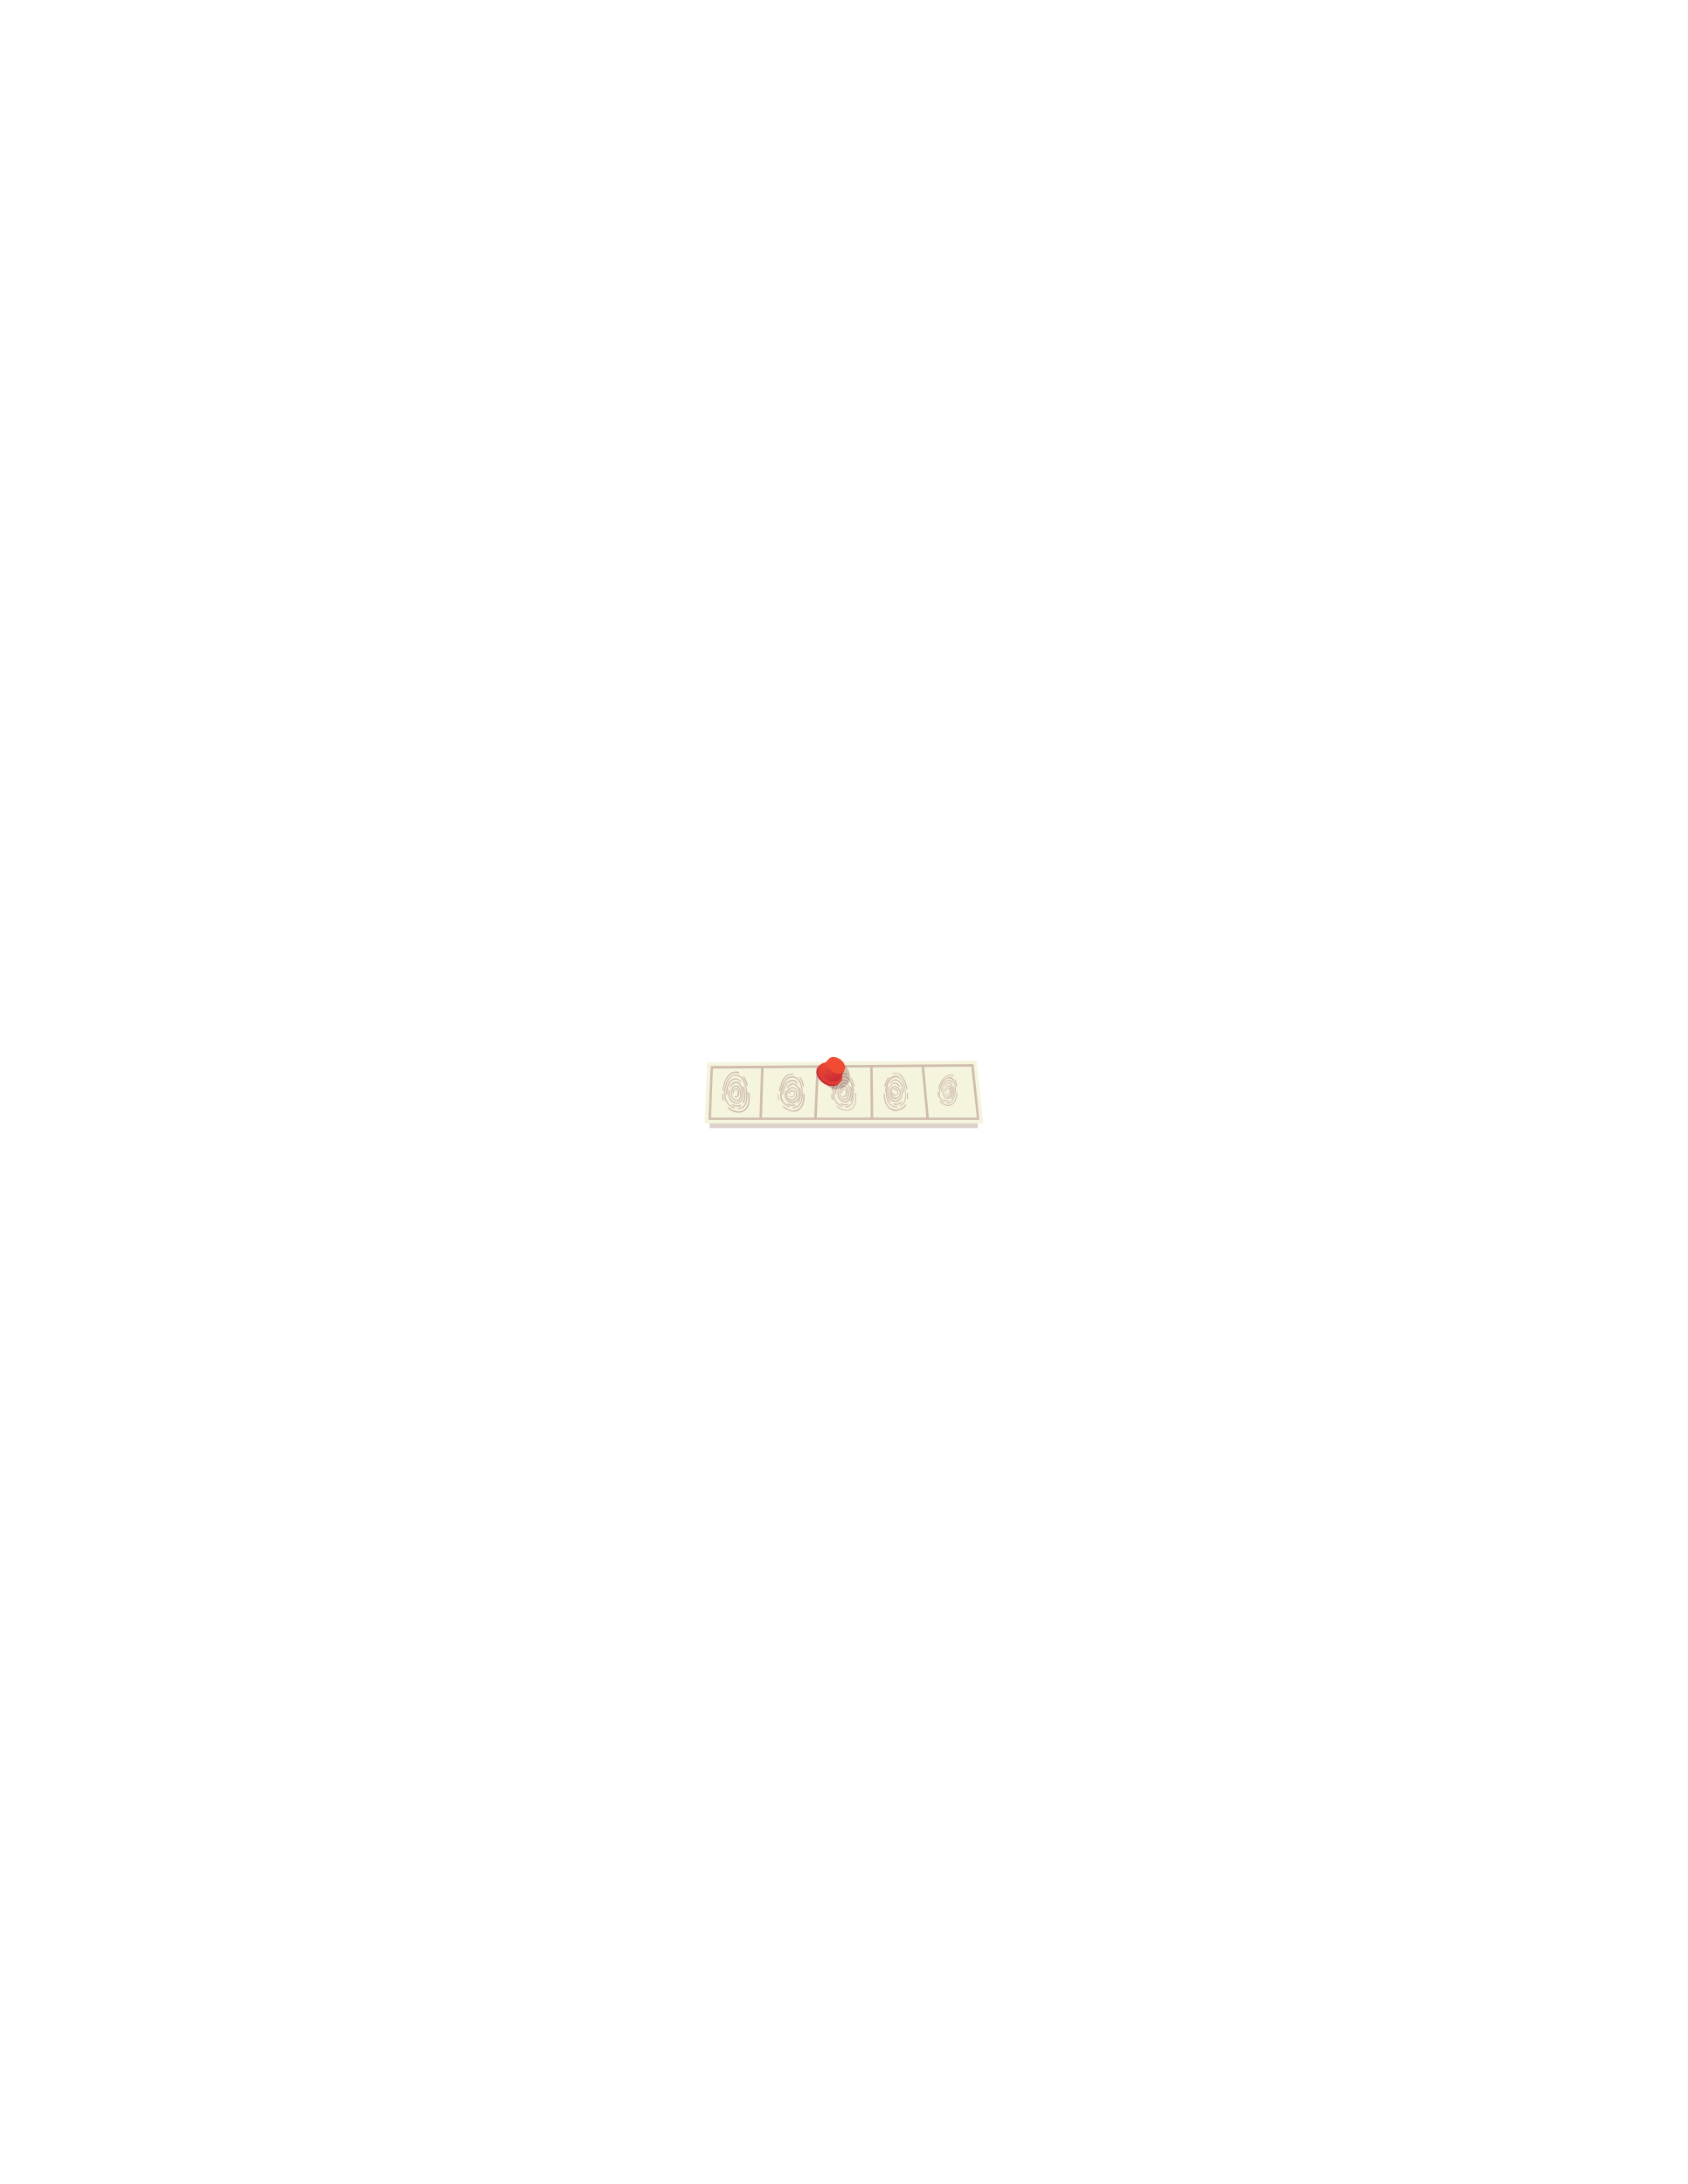
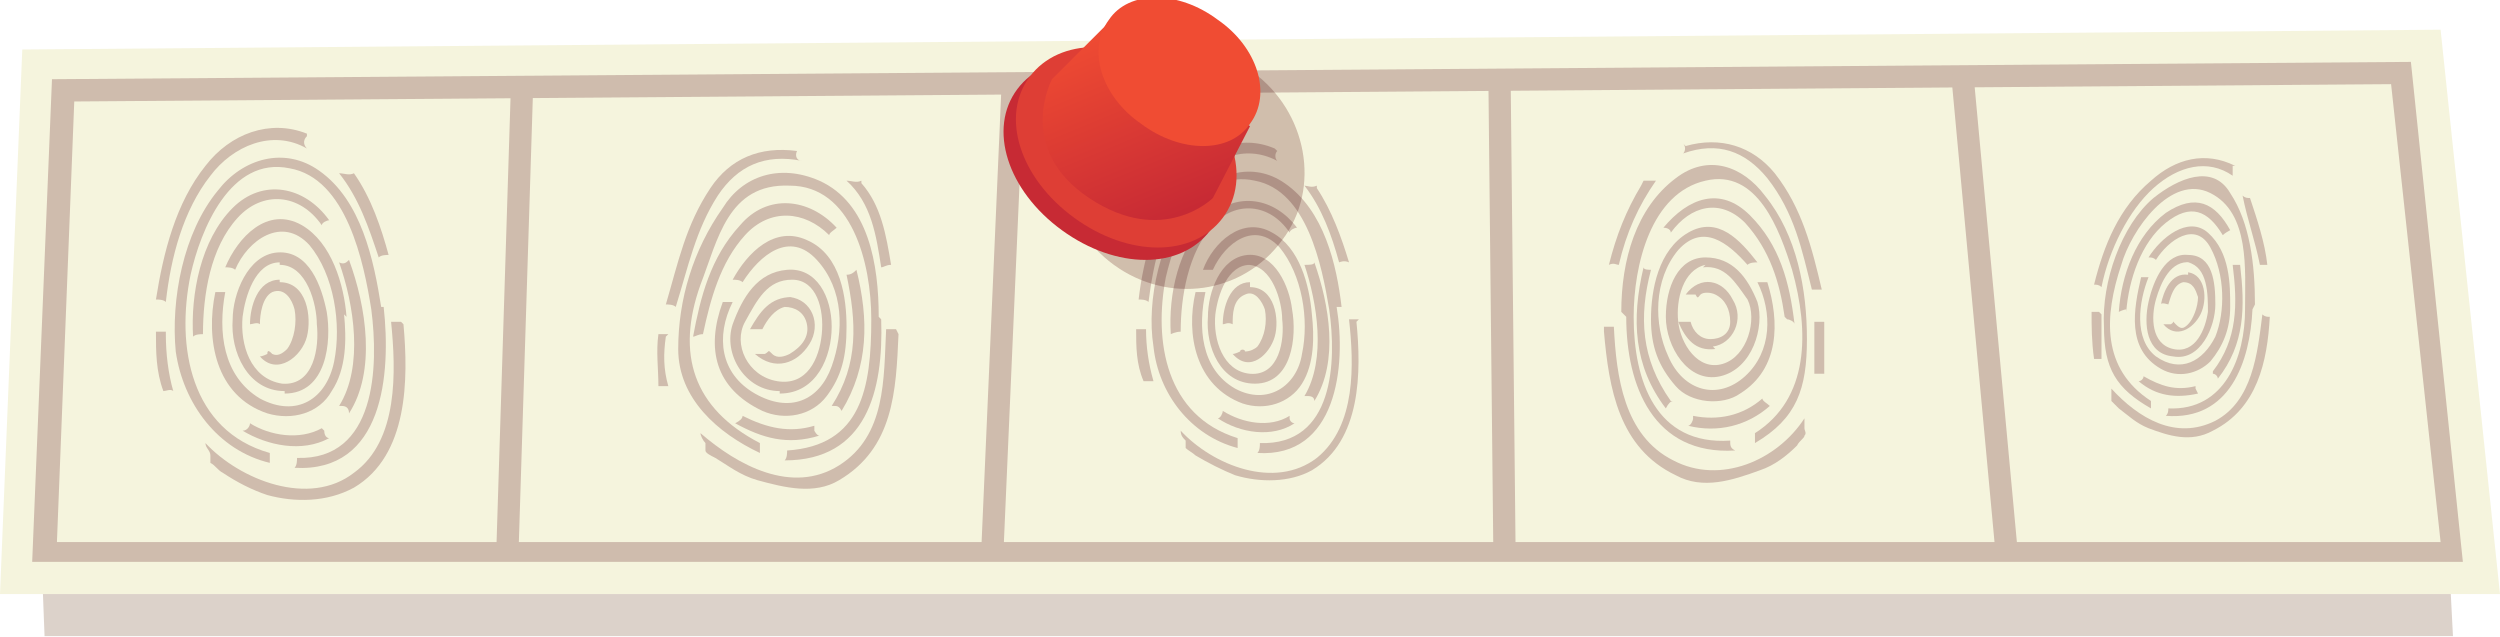
- <svg xmlns="http://www.w3.org/2000/svg" version="1.1" viewBox="0 0 612 792">
+ <svg xmlns="http://www.w3.org/2000/svg" version="1.1" viewBox="0 0 101 25.7">
  <defs>
    <style>
      .cls-1 {
        fill: #b28d8d;
      }

      .cls-1, .cls-2, .cls-3, .cls-4, .cls-5, .cls-6, .cls-7, .cls-8 {
        stroke-width: 0px;
      }

      .cls-1, .cls-7 {
        mix-blend-mode: multiply;
        opacity: .5;
      }

      .cls-2 {
        fill: #de3e35;
      }

      .cls-3 {
        fill: #f04c33;
      }

      .cls-4 {
        fill: #f5f4dd;
      }

      .cls-5 {
        fill: #c72a34;
      }

      .cls-6 {
        fill: url(#_ÂÁ_Ï_ÌÌ_È_ËÂÌÚ_382);
      }

      .cls-7 {
        fill: #baa596;
      }

      .cls-8 {
        fill: #cfbcad;
      }

      .cls-9 {
        isolation: isolate;
      }
    </style>
-     <linearGradient id="_ÂÁ_Ï_ÌÌ_È_ËÂÌÚ_382" data-name="¡ÂÁ˚ÏˇÌÌ˚È „‡‰ËÂÌÚ 382" x1="175.1" y1="594.6" x2="175.1" y2="586.2" gradientTransform="translate(-87.3 -89.2) rotate(-22.6)" gradientUnits="userSpaceOnUse">
+     <linearGradient id="_ÂÁ_Ï_ÌÌ_È_ËÂÌÚ_382" data-name="¡ÂÁ˚ÏˇÌÌ˚È „‡‰ËÂÌÚ 382" x1="-80.4" y1="211.2" x2="-80.4" y2="202.9" gradientTransform="translate(40.6 -217.2) rotate(-22.6)" gradientUnits="userSpaceOnUse">
      <stop offset="0" stop-color="#c72a34" />
      <stop offset="1" stop-color="#f04c33" />
    </linearGradient>
  </defs>
  <g class="cls-9">
    <g id="Layer_1" data-name="Layer 1">
      <g>
        <g>
-           <polygon class="cls-7" points="256.4 385.8 257.3 409.1 354.6 409.1 353.5 385.8 256.4 385.8" />
-           <polygon class="cls-4" points="256.4 385.3 255.5 407.4 356.5 407.4 354.1 384.6 256.4 385.3" />
-           <path class="cls-8" d="M355.1,406.1h-98.2l.8-19.5,95.3-.7,2.1,20.2ZM257.8,405.3h96.4l-2-18.5-93.7.7-.7,17.8Z" />
+           <polygon class="cls-7" points=".9 2.4 1.8 25.7 99.1 25.7 97.9 2.4 .9 2.4" />
+           <polygon class="cls-4" points=".9 2 0 24 101 24 98.6 1.2 .9 2" />
+           <path class="cls-8" d="M99.5,22.7H1.3L2.1,3.2l95.3-.7,2.1,20.2ZM2.2,21.9h96.4l-2-18.5L3,4.1l-.7,17.8Z" />
          <g>
            <g>
-               <path class="cls-8" d="M262.2,396.8c-.1,0-.3,0-.4,0,0,.8,0,1.6.3,2.4.1,0,.3-.1.4,0-.2-.7-.3-1.5-.3-2.3Z" />
-               <path class="cls-8" d="M268,388.8c-1.5-.6-3.1,0-4.1,1.3-1.2,1.5-1.7,3.5-2,5.4.1,0,.3,0,.4.1.2-1.8.7-3.7,1.8-5.1.9-1.2,2.5-1.9,3.9-1.1-.1-.1-.2-.3,0-.5Z" />
-               <path class="cls-8" d="M269.8,390.4c-.2.1-.4,0-.6,0,.8,1,1.2,2.2,1.6,3.4.1-.1.3-.1.4-.1-.3-1.1-.7-2.3-1.4-3.3Z" />
-               <path class="cls-8" d="M271.7,396.3c-.1,0-.3,0-.4,0,.2,2,.3,4.8-1.5,6.1-1.8,1.4-4.6.3-6-1.2,0,.2.2.3.2.5,0,0,0,.2,0,.3.2.1.3.3.5.4.6.4,1.2.7,1.8.9,1.1.3,2.4.3,3.5-.3,2.2-1.3,2.2-4.4,2-6.6Z" />
+               <path class="cls-8" d="M6.7,13.4c-.1,0-.3,0-.4,0,0,.8,0,1.6.3,2.4.1,0,.3-.1.4,0-.2-.7-.3-1.5-.3-2.3Z" />
+               <path class="cls-8" d="M12.4,5.4c-1.5-.6-3.1,0-4.1,1.3-1.2,1.5-1.7,3.5-2,5.4.1,0,.3,0,.4.1.2-1.8.7-3.7,1.8-5.1.9-1.2,2.5-1.9,3.9-1.1-.1-.1-.2-.3,0-.5Z" />
+               <path class="cls-8" d="M14.3,7c-.2.1-.4,0-.6,0,.8,1,1.2,2.2,1.6,3.4.1-.1.3-.1.4-.1-.3-1.1-.7-2.3-1.4-3.3Z" />
+               <path class="cls-8" d="M16.2,13c-.1,0-.3,0-.4,0,.2,2,.3,4.8-1.5,6.1-1.8,1.4-4.6.3-6-1.2,0,.2.2.3.2.5,0,0,0,.2,0,.3.2.1.3.3.5.4.6.4,1.2.7,1.8.9,1.1.3,2.4.3,3.5-.3,2.2-1.3,2.2-4.4,2-6.6Z" />
            </g>
-             <path class="cls-8" d="M270.9,395.7c-.3-1.9-.8-4.3-2.5-5.5-1.4-1-3.1-.5-4.1.8-1.4,1.7-1.9,4.4-1.7,6.5.3,2.1,1.7,4,3.8,4.5,0-.1,0-.3,0-.4-3.2-.9-3.8-4.3-3.2-7.2.4-1.8,1.6-4.8,4-4.3,2.3.4,3,3.8,3.3,5.7.3,2.3.2,6.1-3,6,0,.1,0,.3-.1.4,3.6.2,3.9-3.8,3.6-6.5Z" />
+             <path class="cls-8" d="M15.4,12.4c-.3-1.9-.8-4.3-2.5-5.5-1.4-1-3.1-.5-4.1.8-1.4,1.7-1.9,4.4-1.7,6.5.3,2.1,1.7,4,3.8,4.5,0-.1,0-.3,0-.4-3.2-.9-3.8-4.3-3.2-7.2.4-1.8,1.6-4.8,4-4.3,2.3.4,3,3.8,3.3,5.7.3,2.3.2,6.1-3,6,0,.1,0,.3-.1.4,3.6.2,3.9-3.8,3.6-6.5Z" />
            <g>
-               <path class="cls-8" d="M269.3,399.8c.2,0,.3.1.3.3,1.1-1.7.7-4.3,0-6.2-.1.1-.2.2-.4.1.6,1.7,1,4.2,0,5.8Z" />
-               <path class="cls-8" d="M263.7,396.9c0-1.6.3-3.5,1.4-4.7,1-1.1,2.5-1,3.4.3,0-.1.2-.2.3-.2-1-1.4-2.7-1.7-3.9-.5-1.3,1.3-1.7,3.5-1.6,5.2.1-.1.3-.1.4-.1Z" />
-               <path class="cls-8" d="M268.5,400.6s0,0,0,0c-.9.5-2.1.3-2.9-.2,0,.1-.1.3-.3.3,1,.6,2.4.9,3.5.3-.1,0-.2-.1-.2-.3Z" />
+               <path class="cls-8" d="M13.8,16.4c.2,0,.3.1.3.3,1.1-1.7.7-4.3,0-6.2-.1.1-.2.2-.4.1.6,1.7,1,4.2,0,5.8Z" />
+               <path class="cls-8" d="M8.2,13.5c0-1.6.3-3.5,1.4-4.7,1-1.1,2.5-1,3.4.3,0-.1.2-.2.3-.2-1-1.4-2.7-1.7-3.9-.5-1.3,1.3-1.7,3.5-1.6,5.2.1-.1.3-.1.4-.1Z" />
+               <path class="cls-8" d="M13,17.3s0,0,0,0c-.9.5-2.1.3-2.9-.2,0,.1-.1.3-.3.3,1,.6,2.4.9,3.5.3-.1,0-.2-.1-.2-.3Z" />
            </g>
-             <path class="cls-8" d="M269.5,396.2c-.1-1.3-.6-3-1.8-3.7-1.4-.8-2.6.5-3.1,1.7.1,0,.3,0,.4.1.5-1.2,1.9-2.2,3-1,1,1.2,1.3,3.2,1,4.7-.3,1.5-1.5,2.3-3,1.5-1.5-.9-1.7-2.7-1.4-4.3-.1,0-.3,0-.4,0-.4,1.9,0,4.2,2.1,4.9,1,.3,2.1,0,2.6-.9.6-.9.6-2.1.5-3.1Z" />
-             <path class="cls-8" d="M267.1,399.2c-1.5,0-2.2-1.6-2.1-2.9,0-1,.6-2.6,1.8-2.7,1.3-.1,1.8,1.4,2,2.4.2,1.2,0,3.3-1.7,3.3ZM266.9,394c-1,0-1.4,1.4-1.5,2.2-.1,1.1.3,2.5,1.6,2.7,1.3.1,1.5-1.5,1.4-2.4,0-.8-.4-2.4-1.5-2.4Z" />
-             <path class="cls-8" d="M266.9,394.6c-.9,0-1.2,1.1-1.2,1.8.1,0,.3-.1.4,0,0-.4.1-1.1.5-1.3.5-.2.8.3.9.7.1.5,0,1.2-.3,1.6-.2.2-.4.3-.6.2-.1-.1-.2-.2-.2,0,0,0-.2.1-.3.1.7.8,1.7,0,1.9-.8.2-.8,0-2.2-1.1-2.2Z" />
+             <path class="cls-8" d="M14,12.8c-.1-1.3-.6-3-1.8-3.7-1.4-.8-2.6.5-3.1,1.7.1,0,.3,0,.4.1.5-1.2,1.9-2.2,3-1,1,1.2,1.3,3.2,1,4.7-.3,1.5-1.5,2.3-3,1.5-1.5-.9-1.7-2.7-1.4-4.3-.1,0-.3,0-.4,0-.4,1.9,0,4.2,2.1,4.9,1,.3,2.1,0,2.6-.9.6-.9.6-2.1.5-3.1Z" />
+             <path class="cls-8" d="M11.5,15.8c-1.5,0-2.2-1.6-2.1-2.9,0-1,.6-2.6,1.8-2.7,1.3-.1,1.8,1.4,2,2.4.2,1.2,0,3.3-1.7,3.3ZM11.3,10.6c-1,0-1.4,1.4-1.5,2.2-.1,1.1.3,2.5,1.6,2.7,1.3.1,1.5-1.5,1.4-2.4,0-.8-.4-2.4-1.5-2.4Z" />
+             <path class="cls-8" d="M11.3,11.3c-.9,0-1.2,1.1-1.2,1.8.1,0,.3-.1.4,0,0-.4.1-1.1.5-1.3.5-.2.8.3.9.7.1.5,0,1.2-.3,1.6-.2.2-.4.3-.6.2-.1-.1-.2-.2-.2,0,0,0-.2.1-.3.1.7.8,1.7,0,1.9-.8.2-.8,0-2.2-1.1-2.2Z" />
          </g>
          <g>
            <g>
-               <path class="cls-8" d="M282.5,396.8c-.1,0-.3,0-.4,0-.1.7,0,1.4,0,2.1.1,0,.3,0,.4,0-.2-.7-.2-1.3-.1-2Z" />
-               <path class="cls-8" d="M287.7,389.4c-1.5-.2-2.7.3-3.5,1.5-1,1.5-1.3,3-1.8,4.7.1,0,.3,0,.4.1.5-1.6.8-3.1,1.7-4.5.8-1.2,1.9-1.7,3.4-1.4-.2,0-.3-.2-.2-.4Z" />
-               <path class="cls-8" d="M290.3,390.7c-.2.1-.4,0-.6,0,1,.9,1.2,2.2,1.4,3.5.1,0,.2-.1.4-.1-.2-1.2-.4-2.4-1.2-3.3Z" />
-               <path class="cls-8" d="M291.7,396.7c-.1,0-.3,0-.4,0-.1,2,0,4.3-1.9,5.5-1.9,1.2-4.1,0-5.6-1.3,0,.1.1.3.2.4,0,.1,0,.2,0,.3s.2.2.4.3c.5.3,1,.7,1.7.9,1.1.3,2.3.6,3.3,0,2.2-1.3,2.3-3.6,2.4-5.9Z" />
+               <path class="cls-8" d="M27,13.5c-.1,0-.3,0-.4,0-.1.7,0,1.4,0,2.1.1,0,.3,0,.4,0-.2-.7-.2-1.3-.1-2Z" />
+               <path class="cls-8" d="M32.2,6.1c-1.5-.2-2.7.3-3.5,1.5-1,1.5-1.3,3-1.8,4.7.1,0,.3,0,.4.1.5-1.6.8-3.1,1.7-4.5.8-1.2,1.9-1.7,3.4-1.4-.2,0-.3-.2-.2-.4Z" />
+               <path class="cls-8" d="M34.8,7.3c-.2.1-.4,0-.6,0,1,.9,1.2,2.2,1.4,3.5.1,0,.2-.1.4-.1-.2-1.2-.4-2.4-1.2-3.3Z" />
+               <path class="cls-8" d="M36.2,13.3c-.1,0-.3,0-.4,0-.1,2,0,4.3-1.9,5.5-1.9,1.2-4.1,0-5.6-1.3,0,.1.1.3.2.4,0,.1,0,.2,0,.3s.2.2.4.3c.5.3,1,.7,1.7.9,1.1.3,2.3.6,3.3,0,2.2-1.3,2.3-3.6,2.4-5.9Z" />
            </g>
-             <path class="cls-8" d="M291,396.1c0-2.1-.4-4.6-2.4-5.5-1.6-.7-3.1-.2-3.9,1.1-1.2,1.7-1.8,3.7-1.8,5.7s1.6,3.4,3.3,4.2c0-.1,0-.3,0-.4-2.7-1.4-3.4-3.6-2.4-6.4.7-1.8,1.1-4.1,3.6-4,2.5,0,3.3,3.1,3.3,5.4,0,2.8-.4,5.1-3.4,5.3,0,.1,0,.3-.1.4,3.3,0,4-2.8,3.9-5.7Z" />
+             <path class="cls-8" d="M35.5,12.8c0-2.1-.4-4.6-2.4-5.5-1.6-.7-3.1-.2-3.9,1.1-1.2,1.7-1.8,3.7-1.8,5.7s1.6,3.4,3.3,4.2c0-.1,0-.3,0-.4-2.7-1.4-3.4-3.6-2.4-6.4.7-1.8,1.1-4.1,3.6-4,2.5,0,3.3,3.1,3.3,5.4,0,2.8-.4,5.1-3.4,5.3,0,.1,0,.3-.1.4,3.3,0,4-2.8,3.9-5.7Z" />
            <g>
-               <path class="cls-8" d="M289.2,399.8c.1,0,.2,0,.3.2,1.1-1.8,1.1-3.7.6-5.7-.1.1-.2.2-.4.2.4,1.9.5,3.6-.6,5.3Z" />
-               <path class="cls-8" d="M283.9,396.9c.3-1.4.7-2.9,1.7-4,1-1.1,2.4-1,3.4,0,0-.1.2-.2.3-.3-1.1-1.2-2.8-1.4-3.9-.1-1.2,1.3-1.6,2.9-1.9,4.5.1,0,.2-.1.4-.1Z" />
-               <path class="cls-8" d="M288.4,400.5c0,0,0-.1,0,0-1,.3-1.9.1-2.9-.4,0,.1-.1.2-.3.3,1.1.6,2.1.9,3.4.5-.1,0-.2-.2-.2-.2Z" />
+               <path class="cls-8" d="M33.7,16.4c.1,0,.2,0,.3.2,1.1-1.8,1.1-3.7.6-5.7-.1.1-.2.2-.4.2.4,1.9.5,3.6-.6,5.3Z" />
+               <path class="cls-8" d="M28.4,13.5c.3-1.4.7-2.9,1.7-4,1-1.1,2.4-1,3.4,0,0-.1.2-.2.3-.3-1.1-1.2-2.8-1.4-3.9-.1-1.2,1.3-1.6,2.9-1.9,4.5.1,0,.2-.1.4-.1Z" />
+               <path class="cls-8" d="M32.9,17.2c0,0,0-.1,0,0-1,.3-1.9.1-2.9-.4,0,.1-.1.2-.3.3,1.1.6,2.1.9,3.4.5-.1,0-.2-.2-.2-.2Z" />
            </g>
-             <path class="cls-8" d="M289.8,396.5c0-1.1-.2-2.9-1.6-3.5-1.3-.6-2.4.5-3,1.6.1,0,.3,0,.4.1.7-1.1,1.9-2.1,3-.9,1.1,1.2,1.1,2.9.6,4.3-.5,1.4-1.7,1.9-3.1,1.1-1.4-.8-1.6-2.3-.9-3.7-.2,0-.3,0-.4,0-.7,1.9-.3,3.5,1.6,4.4.9.4,2,.2,2.6-.6s.8-1.6.8-2.8Z" />
-             <path class="cls-8" d="M287,399.1c-1.4,0-2.3-1.5-1.9-2.7.4-1.1,1-2.1,2.2-2.2,1.2-.1,1.8,1.1,1.8,2.3,0,1.2-.6,2.7-2.1,2.7ZM287.5,394.6c-1,0-1.4.8-1.9,1.7-.5.9.1,2.2,1.3,2.4,1.2.2,1.7-.9,1.8-1.9.1-1-.2-2.2-1.2-2.2Z" />
-             <path class="cls-8" d="M287.5,395.3c-.9,0-1.3.6-1.7,1.3.2,0,.3,0,.5,0,.2-.4.5-.8.9-.9.4,0,.8.2.9.7s-.2.9-.7,1.2c-.2.1-.5.2-.7,0s-.1-.1-.3,0c-.1,0-.3,0-.4,0,.8.7,1.7.4,2.2-.4.5-.8.1-1.8-.8-1.9Z" />
+             <path class="cls-8" d="M34.2,13.2c0-1.1-.2-2.9-1.6-3.5-1.3-.6-2.4.5-3,1.6.1,0,.3,0,.4.1.7-1.1,1.9-2.1,3-.9,1.1,1.2,1.1,2.9.6,4.3-.5,1.4-1.7,1.9-3.1,1.1-1.4-.8-1.6-2.3-.9-3.7-.2,0-.3,0-.4,0-.7,1.9-.3,3.5,1.6,4.4.9.4,2,.2,2.6-.6s.8-1.6.8-2.8Z" />
+             <path class="cls-8" d="M31.5,15.8c-1.4,0-2.3-1.5-1.9-2.7.4-1.1,1-2.1,2.2-2.2,1.2-.1,1.8,1.1,1.8,2.3,0,1.2-.6,2.7-2.1,2.7ZM32,11.3c-1,0-1.4.8-1.9,1.7-.5.9.1,2.2,1.3,2.4,1.2.2,1.7-.9,1.8-1.9.1-1-.2-2.2-1.2-2.2Z" />
+             <path class="cls-8" d="M32,12c-.9,0-1.3.6-1.7,1.3.2,0,.3,0,.5,0,.2-.4.5-.8.9-.9.4,0,.8.2.9.7s-.2.9-.7,1.2c-.2.1-.5.2-.7,0s-.1-.1-.3,0c-.1,0-.3,0-.4,0,.8.7,1.7.4,2.2-.4.5-.8.1-1.8-.8-1.9Z" />
          </g>
          <g>
            <g>
-               <path class="cls-8" d="M301.8,396.7c-.1,0-.3,0-.4,0,0,.7,0,1.4.3,2.1.1,0,.3,0,.4,0-.2-.7-.3-1.4-.3-2.1Z" />
-               <path class="cls-8" d="M307.1,389.4c-1.4-.6-2.8,0-3.7,1.2-1.1,1.4-1.6,3.2-1.8,4.9.1,0,.3,0,.4.1.2-1.6.6-3.4,1.7-4.7.8-1.1,2.2-1.7,3.5-1-.1-.1-.1-.3,0-.4Z" />
-               <path class="cls-8" d="M308.7,390.8c-.2.1-.4,0-.5,0,.7.9,1.1,2,1.4,3.1,0,0,.2-.1.4,0-.3-1-.7-2.1-1.3-3Z" />
-               <path class="cls-8" d="M310.5,396.3c-.1,0-.3,0-.4,0,.2,1.8.3,4.3-1.3,5.6-1.7,1.3-4.2.3-5.5-1.1,0,.2.1.3.2.4,0,0,0,.2,0,.3.1.1.3.2.4.3.5.3,1.1.6,1.6.8,1,.3,2.2.3,3.1-.2,2-1.2,2-4,1.8-6Z" />
+               <path class="cls-8" d="M46.3,13.3c-.1,0-.3,0-.4,0,0,.7,0,1.4.3,2.1.1,0,.3,0,.4,0-.2-.7-.3-1.4-.3-2.1Z" />
+               <path class="cls-8" d="M51.5,6c-1.4-.6-2.8,0-3.7,1.2-1.1,1.4-1.6,3.2-1.8,4.9.1,0,.3,0,.4.1.2-1.6.6-3.4,1.7-4.7.8-1.1,2.2-1.7,3.5-1-.1-.1-.1-.3,0-.4Z" />
+               <path class="cls-8" d="M53.2,7.5c-.2.1-.4,0-.5,0,.7.9,1.1,2,1.4,3.1,0,0,.2-.1.4,0-.3-1-.7-2.1-1.3-3Z" />
+               <path class="cls-8" d="M54.9,12.9c-.1,0-.3,0-.4,0,.2,1.8.3,4.3-1.3,5.6-1.7,1.3-4.2.3-5.5-1.1,0,.2.1.3.2.4,0,0,0,.2,0,.3.1.1.3.2.4.3.5.3,1.1.6,1.6.8,1,.3,2.2.3,3.1-.2,2-1.2,2-4,1.8-6Z" />
            </g>
-             <path class="cls-8" d="M309.7,395.7c-.2-1.7-.7-3.9-2.3-5-1.3-.9-2.8-.4-3.8.7-1.2,1.5-1.8,4-1.5,5.9.2,1.9,1.5,3.6,3.4,4.1,0-.1,0-.3,0-.4-2.9-.9-3.4-3.9-2.9-6.5.4-1.7,1.4-4.4,3.6-3.9,2.1.4,2.7,3.4,3,5.2.3,2.1.2,5.5-2.8,5.4,0,.1,0,.3-.1.4,3.2.2,3.6-3.5,3.2-5.9Z" />
+             <path class="cls-8" d="M54.2,12.4c-.2-1.7-.7-3.9-2.3-5-1.3-.9-2.8-.4-3.8.7-1.2,1.5-1.8,4-1.5,5.9.2,1.9,1.5,3.6,3.4,4.1,0-.1,0-.3,0-.4-2.9-.9-3.4-3.9-2.9-6.5.4-1.7,1.4-4.4,3.6-3.9,2.1.4,2.7,3.4,3,5.2.3,2.1.2,5.5-2.8,5.4,0,.1,0,.3-.1.4,3.2.2,3.6-3.5,3.2-5.9Z" />
            <g>
-               <path class="cls-8" d="M308.3,399.4c.1,0,.3,0,.3.2,1-1.6.6-3.9,0-5.6,0,.1-.2.1-.4.1.5,1.5.9,3.8,0,5.3Z" />
-               <path class="cls-8" d="M303.2,396.8c0-1.4.3-3.2,1.3-4.3.9-1,2.3-.9,3.1.3,0-.1.2-.2.3-.2-.9-1.2-2.4-1.5-3.6-.4-1.2,1.2-1.6,3.1-1.5,4.7,0,0,.2-.1.4-.1Z" />
-               <path class="cls-8" d="M307.6,400.2s0,0,0,0c-.8.5-1.9.3-2.7-.2,0,.1-.1.3-.2.3.9.6,2.2.8,3.1.2-.1,0-.2-.1-.2-.2Z" />
+               <path class="cls-8" d="M52.8,16c.1,0,.3,0,.3.2,1-1.6.6-3.9,0-5.6,0,.1-.2.1-.4.1.5,1.5.9,3.8,0,5.3Z" />
+               <path class="cls-8" d="M47.7,13.4c0-1.4.3-3.2,1.3-4.3.9-1,2.3-.9,3.1.3,0-.1.2-.2.3-.2-.9-1.2-2.4-1.5-3.6-.4-1.2,1.2-1.6,3.1-1.5,4.7,0,0,.2-.1.4-.1Z" />
+               <path class="cls-8" d="M52.1,16.8s0,0,0,0c-.8.5-1.9.3-2.7-.2,0,.1-.1.3-.2.3.9.6,2.2.8,3.1.2-.1,0-.2-.1-.2-.2Z" />
            </g>
-             <path class="cls-8" d="M308.5,396.1c-.1-1.2-.5-2.7-1.6-3.3-1.2-.7-2.4.4-2.8,1.5.1,0,.3,0,.4,0,.5-1.1,1.7-2,2.7-.9.9,1.1,1.2,2.9.9,4.3-.2,1.3-1.4,2.1-2.7,1.4-1.4-.8-1.5-2.5-1.2-3.9-.1,0-.3,0-.4,0-.4,1.7,0,3.8,1.9,4.5.9.3,1.9,0,2.4-.8.5-.8.5-1.9.4-2.8Z" />
-             <path class="cls-8" d="M306.3,398.9c-1.4,0-2-1.5-1.9-2.7,0-1,.5-2.4,1.6-2.5,1.1-.1,1.7,1.3,1.8,2.2.2,1.1,0,3-1.5,3ZM306.1,394.1c-.9,0-1.3,1.2-1.4,2-.1,1,.3,2.3,1.4,2.4,1.2.1,1.4-1.4,1.3-2.2,0-.7-.4-2.2-1.4-2.2Z" />
-             <path class="cls-8" d="M306.1,394.7c-.8,0-1.1,1-1.1,1.7.1,0,.2-.1.4,0,0-.4,0-1,.5-1.2.4-.2.7.3.8.6.1.5,0,1.1-.3,1.5-.1.1-.3.2-.5.2,0-.1-.2-.1-.2,0,0,0-.2.1-.3.1.7.8,1.5,0,1.7-.7.2-.7,0-2-1-2Z" />
+             <path class="cls-8" d="M53,12.7c-.1-1.2-.5-2.7-1.6-3.3-1.2-.7-2.4.4-2.8,1.5.1,0,.3,0,.4,0,.5-1.1,1.7-2,2.7-.9.9,1.1,1.2,2.9.9,4.3-.2,1.3-1.4,2.1-2.7,1.4-1.4-.8-1.5-2.5-1.2-3.9-.1,0-.3,0-.4,0-.4,1.7,0,3.8,1.9,4.5.9.3,1.9,0,2.4-.8.5-.8.5-1.9.4-2.8Z" />
+             <path class="cls-8" d="M50.7,15.5c-1.4,0-2-1.5-1.9-2.7,0-1,.5-2.4,1.6-2.5,1.1-.1,1.7,1.3,1.8,2.2.2,1.1,0,3-1.5,3ZM50.5,10.7c-.9,0-1.3,1.2-1.4,2-.1,1,.3,2.3,1.4,2.4,1.2.1,1.4-1.4,1.3-2.2,0-.7-.4-2.2-1.4-2.2Z" />
+             <path class="cls-8" d="M50.5,11.4c-.8,0-1.1,1-1.1,1.7.1,0,.2-.1.4,0,0-.4,0-1,.5-1.2.4-.2.7.3.8.6.1.5,0,1.1-.3,1.5-.1.1-.3.2-.5.2,0-.1-.2-.1-.2,0,0,0-.2.1-.3.1.7.8,1.5,0,1.7-.7.2-.7,0-2-1-2Z" />
          </g>
          <g>
            <g>
-               <path class="cls-8" d="M328.8,396.4c.1,0,.3,0,.4,0,0,.7,0,1.4,0,2.1-.1,0-.2,0-.4,0,0-.7,0-1.3,0-2Z" />
-               <path class="cls-8" d="M323.6,389.2c1.4-.4,2.7,0,3.6,1.1,1.1,1.4,1.5,3,1.9,4.7-.1,0-.3,0-.4,0-.4-1.6-.7-3.1-1.8-4.5-.9-1.1-2-1.5-3.4-1,.1-.1.1-.3,0-.4Z" />
-               <path class="cls-8" d="M322,390.7c.2,0,.3,0,.5,0-.7,1-1.2,2.1-1.5,3.4-.1,0-.2-.1-.4,0,.3-1.2.7-2.2,1.3-3.2Z" />
-               <path class="cls-8" d="M320.4,396.6c.1,0,.3,0,.4,0,.1,2,.4,4.4,2.4,5.4,1.9,1,4.2,0,5.3-1.7,0,.1,0,.3,0,.4,0,.1.1.2,0,.3,0,.1-.2.2-.3.4-.4.4-.9.8-1.5,1-1.1.4-2.3.8-3.4.2-2.3-1.1-2.7-3.5-2.9-5.8Z" />
+               <path class="cls-8" d="M73.3,13c.1,0,.3,0,.4,0,0,.7,0,1.4,0,2.1-.1,0-.2,0-.4,0,0-.7,0-1.3,0-2Z" />
+               <path class="cls-8" d="M68.1,5.9c1.4-.4,2.7,0,3.6,1.1,1.1,1.4,1.5,3,1.9,4.7-.1,0-.3,0-.4,0-.4-1.6-.7-3.1-1.8-4.5-.9-1.1-2-1.5-3.4-1,.1-.1.1-.3,0-.4Z" />
+               <path class="cls-8" d="M66.4,7.3c.2,0,.3,0,.5,0-.7,1-1.2,2.1-1.5,3.4-.1,0-.2-.1-.4,0,.3-1.2.7-2.2,1.3-3.2Z" />
+               <path class="cls-8" d="M64.8,13.2c.1,0,.3,0,.4,0,.1,2,.4,4.4,2.4,5.4,1.9,1,4.2,0,5.3-1.7,0,.1,0,.3,0,.4,0,.1.1.2,0,.3,0,.1-.2.2-.3.4-.4.4-.9.8-1.5,1-1.1.4-2.3.8-3.4.2-2.3-1.1-2.7-3.5-2.9-5.8Z" />
            </g>
-             <path class="cls-8" d="M321,396c0-2.1.6-4.2,2.2-5.4,1.3-1,2.7-.5,3.6.7,1.3,1.6,1.7,3.8,1.7,5.8,0,2-.4,3.2-2.1,4.2,0-.2,0-.3,0-.4,2.2-1.4,2.2-4.1,1.5-6.6-.5-1.6-1.4-4.1-3.5-3.6-2.2.5-2.9,3.4-2.9,5.5,0,2.6.9,5.2,3.9,5,0,.2,0,.3.2.4-3.3.2-4.4-2.6-4.4-5.4Z" />
+             <path class="cls-8" d="M65.5,12.6c0-2.1.6-4.2,2.2-5.4,1.3-1,2.7-.5,3.6.7,1.3,1.6,1.7,3.8,1.7,5.8,0,2-.4,3.2-2.1,4.2,0-.2,0-.3,0-.4,2.2-1.4,2.2-4.1,1.5-6.6-.5-1.6-1.4-4.1-3.5-3.6-2.2.5-2.9,3.4-2.9,5.5,0,2.6.9,5.2,3.9,5,0,.2,0,.3.2.4-3.3.2-4.4-2.6-4.4-5.4Z" />
            <g>
-               <path class="cls-8" d="M323.1,399.5c-.1,0-.2.1-.3.3-1.3-1.7-1.4-3.6-.9-5.7,0,.1.2.1.3.1-.5,1.9-.4,3.6.8,5.3Z" />
-               <path class="cls-8" d="M327.6,396.2c-.2-1.4-.6-2.7-1.6-3.8-1-1-2.2-.7-3,.4,0-.1-.1-.2-.3-.2,1-1.2,2.3-1.7,3.5-.5,1.2,1.2,1.6,2.7,1.8,4.4,0-.1-.2-.2-.3-.2Z" />
-               <path class="cls-8" d="M324,400.2c0,0,0-.1,0,0,1,.2,2,0,2.8-.7,0,.1.2.2.3.3-.9.8-2.1,1.1-3.3.8.1,0,.2-.2.2-.3Z" />
+               <path class="cls-8" d="M67.6,16.2c-.1,0-.2.1-.3.3-1.3-1.7-1.4-3.6-.9-5.7,0,.1.2.1.3.1-.5,1.9-.4,3.6.8,5.3Z" />
+               <path class="cls-8" d="M72.1,12.8c-.2-1.4-.6-2.7-1.6-3.8-1-1-2.2-.7-3,.4,0-.1-.1-.2-.3-.2,1-1.2,2.3-1.7,3.5-.5,1.2,1.2,1.6,2.7,1.8,4.4,0-.1-.2-.2-.3-.2Z" />
+               <path class="cls-8" d="M68.4,16.8c0,0,0-.1,0,0,1,.2,2,0,2.8-.7,0,.1.2.2.3.3-.9.8-2.1,1.1-3.3.8.1,0,.2-.2.2-.3Z" />
            </g>
-             <path class="cls-8" d="M322.2,396.3c0-1.2.3-2.8,1.5-3.5,1.2-.7,2.1.3,2.8,1.2-.1,0-.3,0-.4.1-.8-.9-1.8-1.7-2.8-.6-1,1.2-1,3-.4,4.3.6,1.4,2,1.8,3.1.8,1.1-1,1.1-2.6.5-3.8.1,0,.3,0,.4,0,.5,1.6.5,3.5-1.1,4.5-.7.5-2,.4-2.6-.3-.7-.8-1-1.6-1-2.7Z" />
-             <path class="cls-8" d="M325,398.6c1.3-.3,1.8-2,1.5-3-.4-1-1-1.8-2.1-1.8-1.1,0-1.6,1.2-1.6,2.4s.9,2.7,2.2,2.4ZM324.3,394.2c.9-.1,1.3.6,1.8,1.3.4.8,0,2.3-1,2.6-1,.3-1.7-.8-1.8-1.7s.2-2.1,1.1-2.3Z" />
-             <path class="cls-8" d="M324.8,397.4c-.8.1-1.2-.4-1.5-1.1.2,0,.3,0,.5,0,.1.4.4.7.8.7.4,0,.8-.2.8-.7,0-.5-.2-.9-.6-1.1-.2-.1-.5-.1-.6,0-.1.1-.1.2-.2,0-.1,0-.2,0-.4,0,.6-.8,1.5-.6,1.9.2.5.8,0,1.8-.8,1.9Z" />
+             <path class="cls-8" d="M66.7,12.9c0-1.2.3-2.8,1.5-3.5,1.2-.7,2.1.3,2.8,1.2-.1,0-.3,0-.4.1-.8-.9-1.8-1.7-2.8-.6-1,1.2-1,3-.4,4.3.6,1.4,2,1.8,3.1.8,1.1-1,1.1-2.6.5-3.8.1,0,.3,0,.4,0,.5,1.6.5,3.5-1.1,4.5-.7.5-2,.4-2.6-.3-.7-.8-1-1.6-1-2.7Z" />
+             <path class="cls-8" d="M69.5,15.2c1.3-.3,1.8-2,1.5-3-.4-1-1-1.8-2.1-1.8-1.1,0-1.6,1.2-1.6,2.4s.9,2.7,2.2,2.4ZM68.8,10.8c.9-.1,1.3.6,1.8,1.3.4.8,0,2.3-1,2.6-1,.3-1.7-.8-1.8-1.7s.2-2.1,1.1-2.3Z" />
+             <path class="cls-8" d="M69.3,14.1c-.8.1-1.2-.4-1.5-1.1.2,0,.3,0,.5,0,.1.4.4.7.8.7.4,0,.8-.2.8-.7,0-.5-.2-.9-.6-1.1-.2-.1-.5-.1-.6,0-.1.1-.1.2-.2,0-.1,0-.2,0-.4,0,.6-.8,1.5-.6,1.9.2.5.8,0,1.8-.8,1.9Z" />
          </g>
          <g>
            <g>
-               <path class="cls-8" d="M340.3,396c-.1,0-.2,0-.3,0,0,.6,0,1.2.1,1.9,0,0,.2,0,.3,0,0-.6,0-1.2,0-1.8Z" />
-               <path class="cls-8" d="M345.9,390c-1.2-.6-2.4-.3-3.4.6-1.3,1.1-1.9,2.6-2.3,4.2.1,0,.2,0,.3.1.3-1.5,1.1-3.1,2.1-4,1-.9,2.2-1.2,3.2-.5,0-.1,0-.2,0-.4Z" />
-               <path class="cls-8" d="M346.4,391.4c-.1,0-.2,0-.3-.1.2,1,.5,1.8.7,2.8.1,0,.2,0,.3,0-.1-.9-.4-1.8-.7-2.7Z" />
-               <path class="cls-8" d="M347.2,396.2c-.1,0-.2,0-.3-.1-.2,1.6-.4,3.5-1.9,4.3-1.6.8-3.1-.1-4.2-1.3,0,0,0,.2,0,.3s0,.1,0,.2c0,0,.2.2.3.3.4.3.7.6,1.2.8.8.3,1.7.6,2.6.1,1.8-.9,2.2-2.8,2.3-4.6Z" />
+               <path class="cls-8" d="M84.8,12.6c-.1,0-.2,0-.3,0,0,.6,0,1.2.1,1.9,0,0,.2,0,.3,0,0-.6,0-1.2,0-1.8Z" />
+               <path class="cls-8" d="M90.3,6.7c-1.2-.6-2.4-.3-3.4.6-1.3,1.1-1.9,2.6-2.3,4.2.1,0,.2,0,.3.1.3-1.5,1.1-3.1,2.1-4,1-.9,2.2-1.2,3.2-.5,0-.1,0-.2,0-.4Z" />
+               <path class="cls-8" d="M90.9,8c-.1,0-.2,0-.3-.1.2,1,.5,1.8.7,2.8.1,0,.2,0,.3,0-.1-.9-.4-1.8-.7-2.7Z" />
+               <path class="cls-8" d="M91.7,12.8c-.1,0-.2,0-.3-.1-.2,1.6-.4,3.5-1.9,4.3-1.6.8-3.1-.1-4.2-1.3,0,0,0,.2,0,.3s0,.1,0,.2c0,0,.2.2.3.3.4.3.7.6,1.2.8.8.3,1.7.6,2.6.1,1.8-.9,2.2-2.8,2.3-4.6Z" />
            </g>
-             <path class="cls-8" d="M346.6,395.7c0-1.6-.2-3.3-1-4.5-.7-1.2-2.1-.6-3.1.2-1.3,1.1-2.1,3.4-2,5.2,0,1.7.5,2.5,1.9,3.3,0-.1,0-.2,0-.3-2-1.3-1.9-3.4-1.2-5.5.4-1.4,2-3.7,3.6-2.9s1.4,3.1,1.4,4.7c0,1.9-.8,4.1-3.1,4,0,.1,0,.2-.1.3,2.6.2,3.4-2.2,3.5-4.3Z" />
+             <path class="cls-8" d="M91.1,12.3c0-1.6-.2-3.3-1-4.5-.7-1.2-2.1-.6-3.1.2-1.3,1.1-2.1,3.4-2,5.2,0,1.7.5,2.5,1.9,3.3,0-.1,0-.2,0-.3-2-1.3-1.9-3.4-1.2-5.5.4-1.4,2-3.7,3.6-2.9s1.4,3.1,1.4,4.7c0,1.9-.8,4.1-3.1,4,0,.1,0,.2-.1.3,2.6.2,3.4-2.2,3.5-4.3Z" />
            <g>
-               <path class="cls-8" d="M344.9,398.5c.1,0,.2.1.2.2,1.1-1.4,1.1-2.9.9-4.6,0,0-.2,0-.3,0,.2,1.6.2,3-.8,4.3Z" />
-               <path class="cls-8" d="M341.4,396c.1-1.3.6-2.8,1.6-3.6,1-.8,1.7-.5,2.3.5,0,0,.1-.1.3-.2-.6-1.1-1.4-1.5-2.6-.7-1.2.9-1.8,2.5-1.9,4,0,0,.2-.1.3-.1Z" />
-               <path class="cls-8" d="M344.2,399s0,0,0,0c-.8.2-1.4,0-2.1-.4,0,.1-.1.2-.2.2.7.6,1.5.7,2.4.5,0,0-.1-.2-.1-.2Z" />
+               <path class="cls-8" d="M89.4,15.1c.1,0,.2.1.2.2,1.1-1.4,1.1-2.9.9-4.6,0,0-.2,0-.3,0,.2,1.6.2,3-.8,4.3Z" />
+               <path class="cls-8" d="M85.9,12.6c.1-1.3.6-2.8,1.6-3.6,1-.8,1.7-.5,2.3.5,0,0,.1-.1.3-.2-.6-1.1-1.4-1.5-2.6-.7-1.2.9-1.8,2.5-1.9,4,0,0,.2-.1.3-.1Z" />
+               <path class="cls-8" d="M88.7,15.6s0,0,0,0c-.8.2-1.4,0-2.1-.4,0,.1-.1.2-.2.2.7.6,1.5.7,2.4.5,0,0-.1-.2-.1-.2Z" />
            </g>
-             <path class="cls-8" d="M345.6,395.8c0-.9,0-2.2-.9-3-.8-.7-1.9.2-2.4,1,.1,0,.2,0,.3.1.5-.8,1.6-1.6,2.2-.5.6,1.1.6,2.6.2,3.6-.5,1-1.4,1.5-2.4.8-.9-.7-.7-2.2-.3-3.2-.1,0-.2,0-.3,0-.3,1.3-.6,2.9.8,3.7.7.4,1.5.2,2-.3.5-.6.8-1.3.8-2.2Z" />
-             <path class="cls-8" d="M343.4,397.7c-1.1-.1-1.2-1.3-1-2.2.2-.9.7-2,1.6-1.9,1,0,1.1,1.1,1.1,2,0,.9-.6,2.3-1.7,2.1ZM344,393.9c-.8-.1-1.2.8-1.4,1.5-.2.7-.2,1.8.7,2s1.3-.8,1.4-1.5c0-.7,0-1.8-.8-2Z" />
-             <path class="cls-8" d="M343.9,394.5c-.7-.1-1,.7-1.1,1.2,0-.1.3,0,.3,0,.1-.3.2-.8.6-.9.4,0,.5.3.6.6,0,.4-.2.9-.4,1.1-.2.2-.3.2-.5,0s0-.1-.2,0c0,0-.2,0-.3,0,.5.6,1.2.2,1.5-.4.3-.6.2-1.6-.5-1.7Z" />
+             <path class="cls-8" d="M90.1,12.4c0-.9,0-2.2-.9-3-.8-.7-1.9.2-2.4,1,.1,0,.2,0,.3.1.5-.8,1.6-1.6,2.2-.5.6,1.1.6,2.6.2,3.6-.5,1-1.4,1.5-2.4.8-.9-.7-.7-2.2-.3-3.2-.1,0-.2,0-.3,0-.3,1.3-.6,2.9.8,3.7.7.4,1.5.2,2-.3.5-.6.8-1.3.8-2.2Z" />
+             <path class="cls-8" d="M87.8,14.4c-1.1-.1-1.2-1.3-1-2.2.2-.9.7-2,1.6-1.9,1,0,1.1,1.1,1.1,2,0,.9-.6,2.3-1.7,2.1ZM88.5,10.6c-.8-.1-1.2.8-1.4,1.5-.2.7-.2,1.8.7,2s1.3-.8,1.4-1.5c0-.7,0-1.8-.8-2Z" />
+             <path class="cls-8" d="M88.4,11.1c-.7-.1-1,.7-1.1,1.2,0-.1.3,0,.3,0,.1-.3.2-.8.6-.9.4,0,.5.3.6.6,0,.4-.2.9-.4,1.1-.2.2-.3.2-.5,0s0-.1-.2,0c0,0-.2,0-.3,0,.5.6,1.2.2,1.5-.4.3-.6.2-1.6-.5-1.7Z" />
          </g>
-           <rect class="cls-8" x="266.9" y="395.9" width="18.8" height=".9" transform="translate(-128.7 659.7) rotate(-88.2)" />
-           <rect class="cls-8" x="286.5" y="395.8" width="19" height=".9" transform="translate(-112.7 674.7) rotate(-87.5)" />
-           <rect class="cls-8" x="315.7" y="386.6" width=".9" height="19.1" transform="translate(-4.2 3.4) rotate(-.6)" />
-           <rect class="cls-8" x="335.2" y="386.3" width=".9" height="19.5" transform="translate(-35.3 32.9) rotate(-5.3)" />
+           <rect class="cls-8" x="11.3" y="12.5" width="18.8" height=".9" transform="translate(7.2 33.2) rotate(-88.2)" />
+           <rect class="cls-8" x="30.9" y="12.4" width="19" height=".9" transform="translate(25.9 52.7) rotate(-87.5)" />
+           <rect class="cls-8" x="60.2" y="3.2" width=".9" height="19.1" transform="translate(-.1 .6) rotate(-.6)" />
+           <rect class="cls-8" x="79.7" y="2.9" width=".9" height="19.5" transform="translate(-.8 7.5) rotate(-5.3)" />
        </g>
        <g>
-           <path class="cls-1" d="M307.3,393.1c-1.6,2.2-4.6,2.6-6.8,1-2.2-1.6-2.8-4.7-1.2-6.8,1.6-2.2,4.6-2.6,6.8-1,2.2,1.6,2.8,4.7,1.2,6.8Z" />
-           <path class="cls-5" d="M304.4,392.7c-1.2,1.6-3.8,1.6-6,0-2.2-1.6-3-4.1-1.8-5.7,1.2-1.6,3.8-1.6,6,0,2.2,1.6,3,4.1,1.8,5.7Z" />
-           <path class="cls-2" d="M304.9,392.2c-1.2,1.6-3.8,1.6-6,0-2.2-1.6-3-4.1-1.8-5.7,1.2-1.6,3.8-1.6,6,0,2.2,1.6,3,4.1,1.8,5.7Z" />
-           <path class="cls-6" d="M300.3,384.3l-2.3,2.3s-1.5,2.8,1.5,4.8c3,2,5,0,5,0l1.5-2.9-5.7-4.2Z" />
-           <path class="cls-3" d="M306,388.4c-.8,1.2-2.8,1.2-4.4,0-1.6-1.1-2.2-3-1.3-4.2.8-1.2,2.8-1.2,4.4,0,1.6,1.1,2.2,3,1.3,4.2Z" />
+           <path class="cls-1" d="M51.8,9.7c-1.6,2.2-4.6,2.6-6.8,1-2.2-1.6-2.8-4.7-1.2-6.8,1.6-2.2,4.6-2.6,6.8-1,2.2,1.6,2.8,4.7,1.2,6.8Z" />
+           <path class="cls-5" d="M48.9,9.3c-1.2,1.6-3.8,1.6-6,0-2.2-1.6-3-4.1-1.8-5.7,1.2-1.6,3.8-1.6,6,0,2.2,1.6,3,4.1,1.8,5.7Z" />
+           <path class="cls-2" d="M49.4,8.8c-1.2,1.6-3.8,1.6-6,0-2.2-1.6-3-4.1-1.8-5.7,1.2-1.6,3.8-1.6,6,0,2.2,1.6,3,4.1,1.8,5.7Z" />
+           <path class="cls-6" d="M44.8.9l-2.3,2.3s-1.5,2.8,1.5,4.8c3,2,5,0,5,0l1.5-2.9-5.7-4.2Z" />
+           <path class="cls-3" d="M50.5,5c-.8,1.2-2.8,1.2-4.4,0-1.6-1.1-2.2-3-1.3-4.2.8-1.2,2.8-1.2,4.4,0,1.6,1.1,2.2,3,1.3,4.2Z" />
        </g>
      </g>
    </g>
  </g>
</svg>
